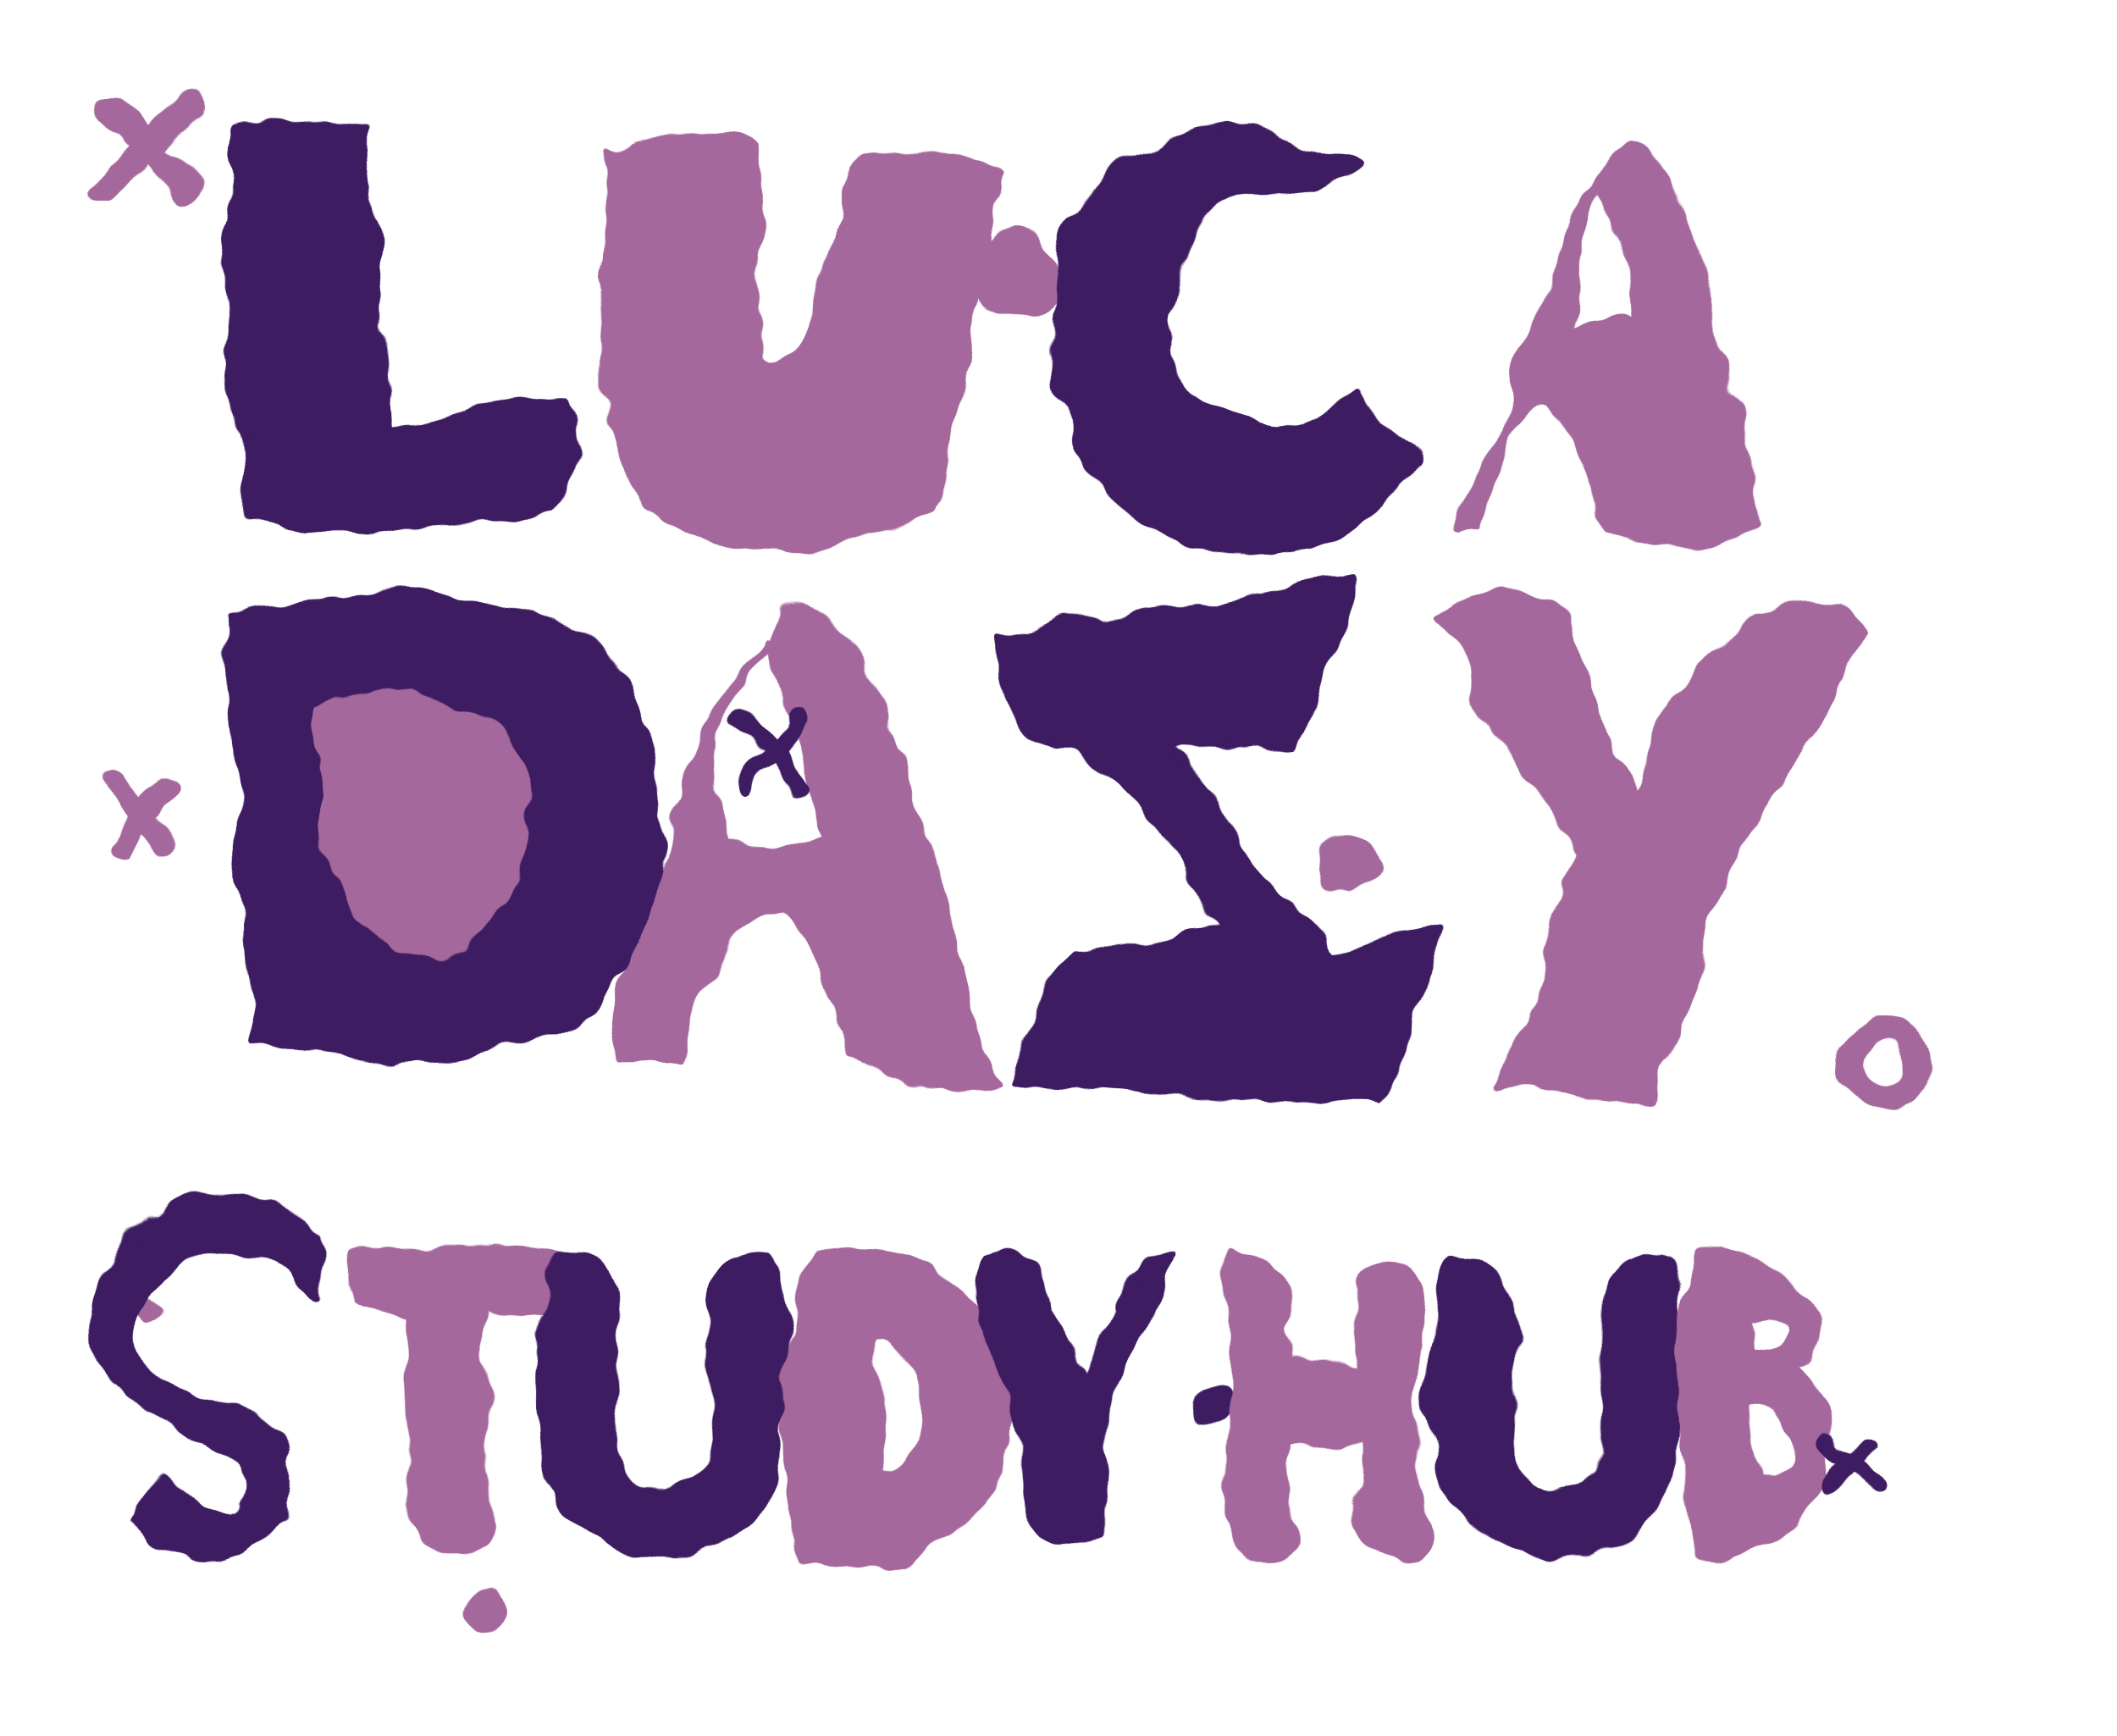
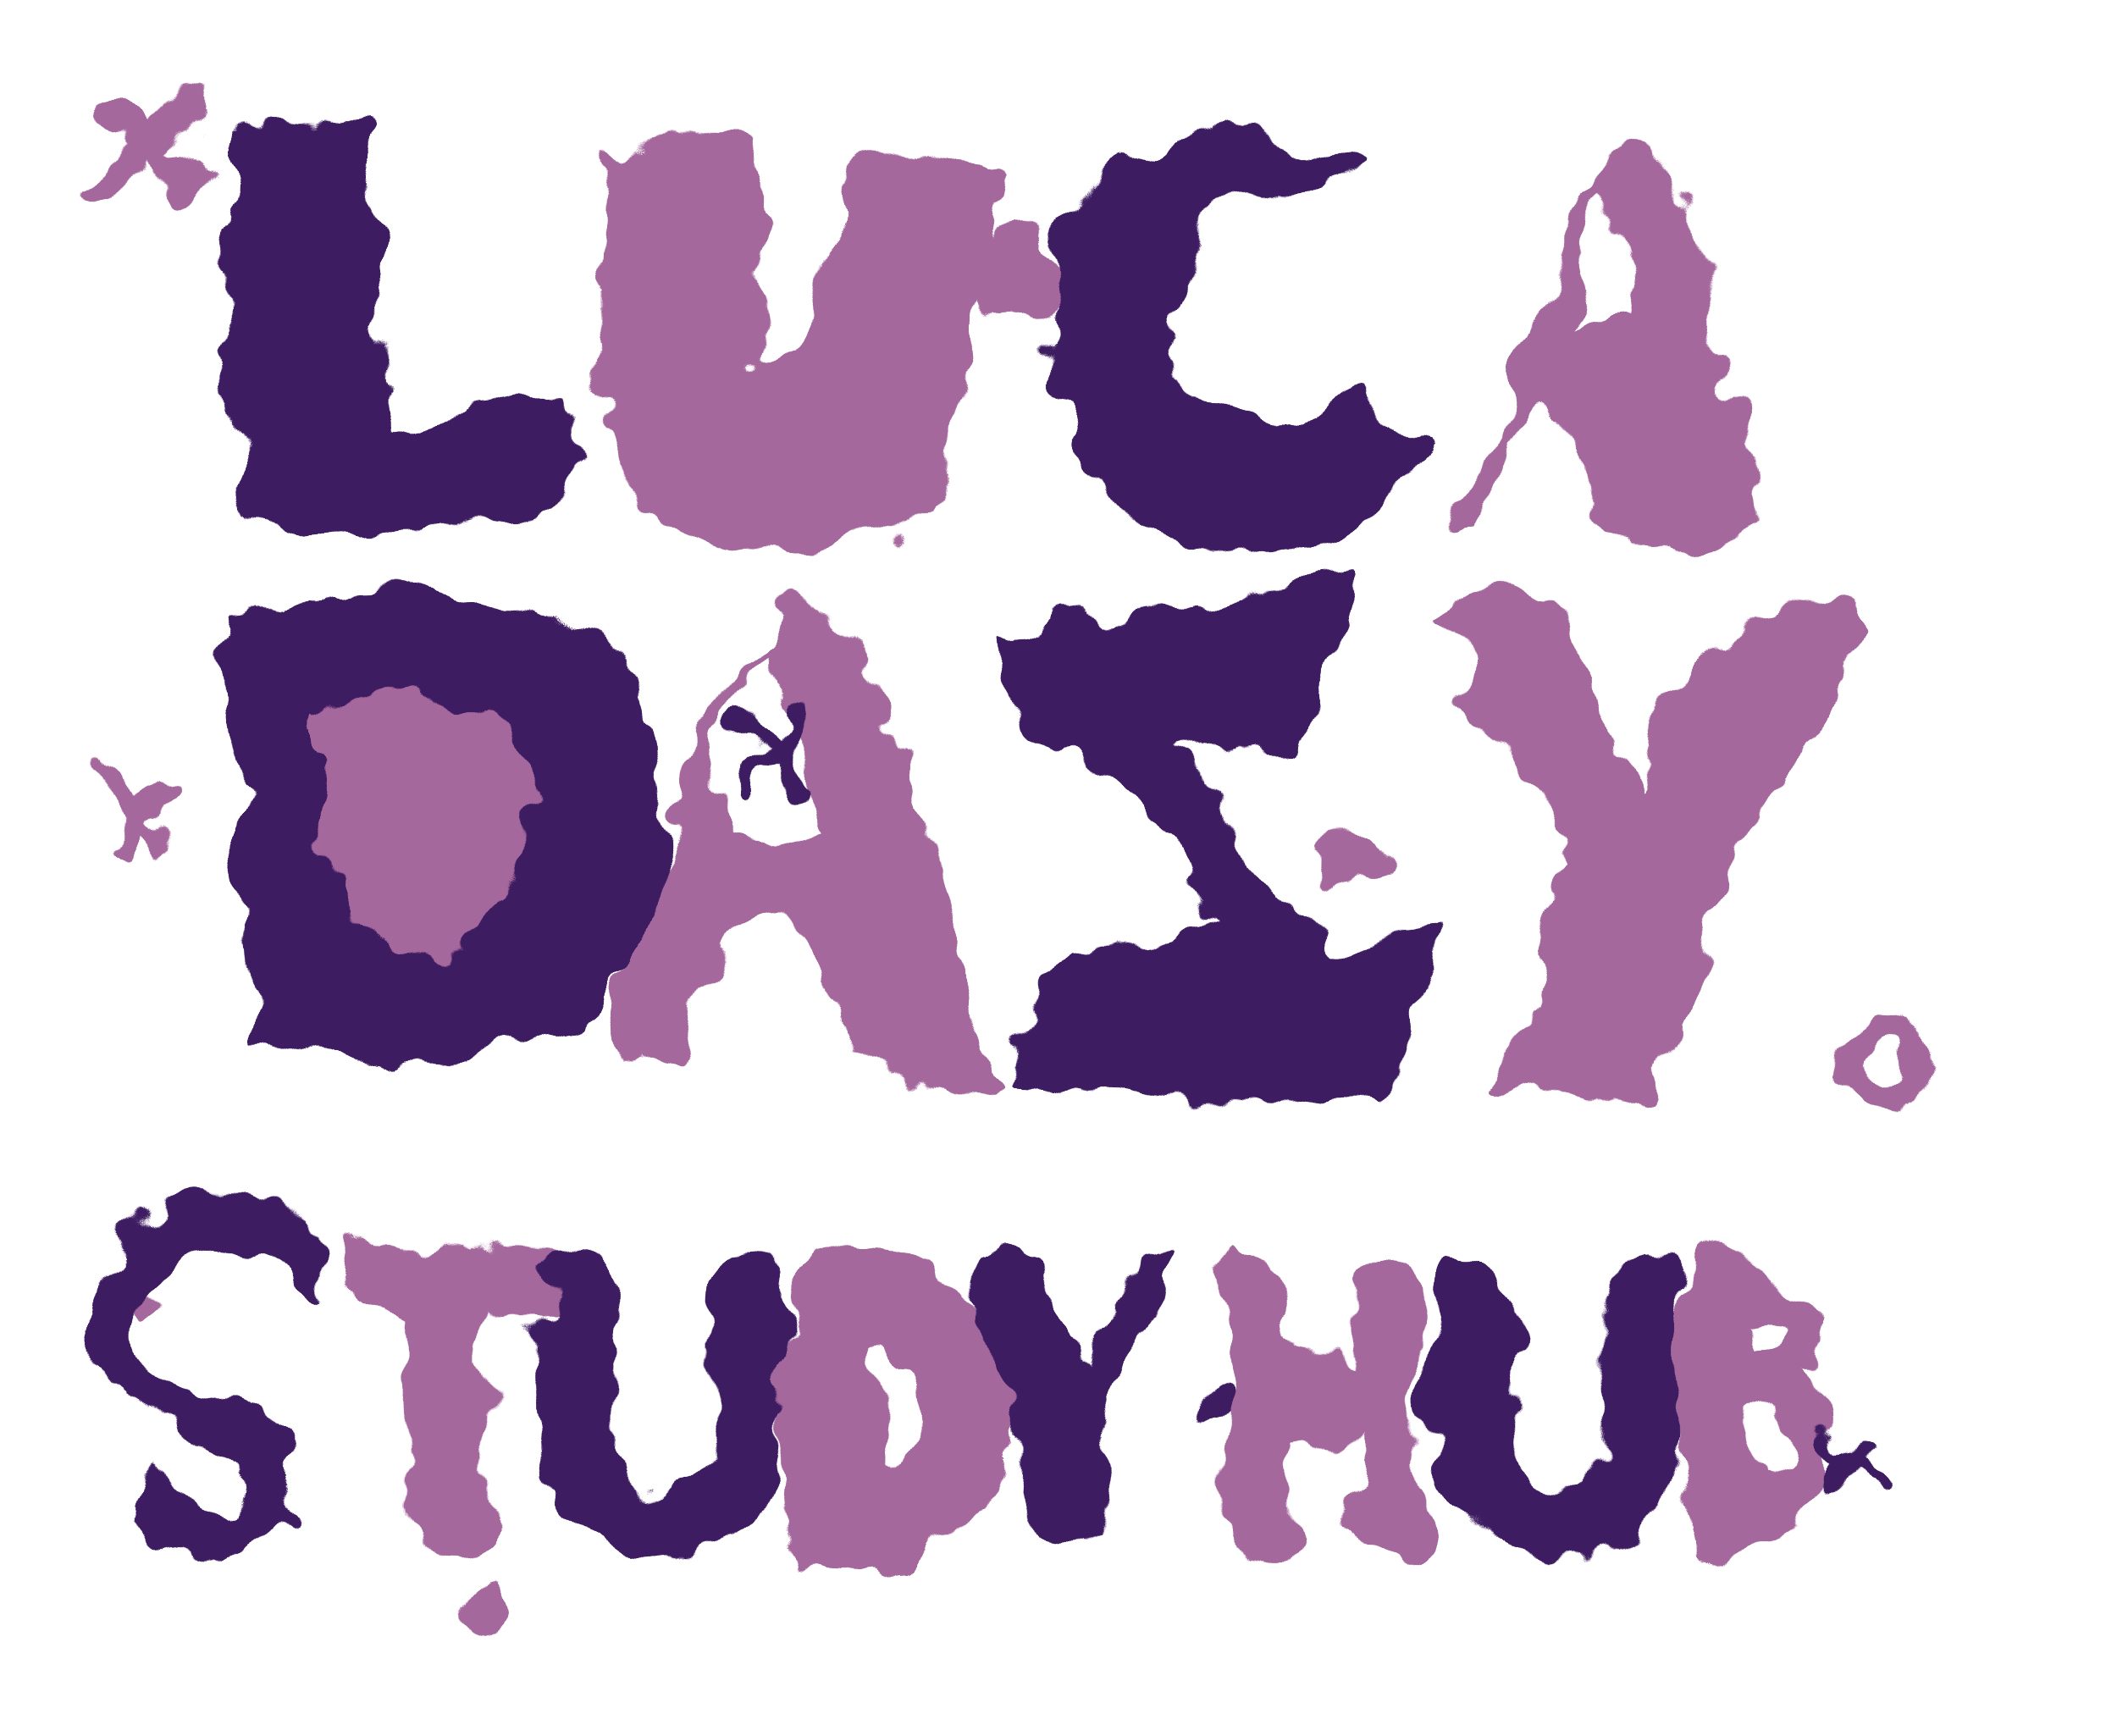
<svg xmlns="http://www.w3.org/2000/svg" viewBox="0 0 500 410" width="500" height="410">
  <defs>
    <filter id="rough-edge" x="-10%" y="-10%" width="120%" height="120%">
      <feTurbulence type="fractalNoise" baseFrequency="0.06" numOctaves="3" result="noise" seed="1" />
-       <feDisplacementMap in="SourceGraphic" in2="noise" scale="7.5" xChannelSelector="R" yChannelSelector="G" />
+       <feDisplacementMap in="SourceGraphic" in2="noise" scale="15" xChannelSelector="R" yChannelSelector="G" />
    </filter>
  </defs>
  <g filter="url(#rough-edge)" stroke-linejoin="round" stroke-linecap="round" transform="translate(10, 10)">
    <path d="M15,15 L35,35 M35,15 L15,35" stroke="#a5689d" stroke-width="6" />
    <path d="M45,20 C60,18 70,20 75,22 C78,45 80,65 82,90 C100,88 115,85 125,85 C128,95 125,105 120,110 C95,115 70,115 50,112 C45,80 42,50 45,20 Z" fill="#3e1c61" stroke="#3e1c61" stroke-width="2" />
    <path d="M135,25 C150,22 165,22 170,25 C168,45 165,65 170,75 C175,80 180,75 185,55 C187,45 190,30 195,28 C210,25 220,25 225,30 C220,65 215,95 210,110 C185,125 160,120 145,110 C130,95 132,60 135,25 Z" fill="#a5689d" stroke="#a5689d" stroke-width="2" />
    <circle cx="230" cy="55" r="10" fill="#a5689d" />
    <path d="M310,30 C280,10 250,20 240,55 C235,90 250,115 280,120 C300,125 315,110 325,100 L310,85 C290,100 265,90 265,65 C265,45 280,30 300,35 L310,30 Z" fill="#3e1c61" stroke="#3e1c61" stroke-width="2" />
    <path fill-rule="evenodd" d="M340,115 C350,65 365,30 375,25 C385,25 395,60 405,115 C390,118 380,118 370,115 C365,100 360,85 355,85 C345,85 340,100 335,115 Z M360,68 C367,65 374,65 377,68 C374,50 372,40 367,35 C362,50 360,60 360,68 Z" fill="#a5689d" stroke="#a5689d" stroke-width="2" />
    <path d="M45,135 C70,130 100,130 115,135 C145,145 150,185 140,215 C125,240 90,245 50,235 C48,200 45,160 45,135 Z" fill="#3e1c61" stroke="#3e1c61" stroke-width="2" />
    <path d="M65,155 C85,150 100,155 110,165 C120,185 115,205 100,215 C85,220 70,210 65,185 Z" fill="#a5689d" />
    <path d="M18,175 L30,190 M30,175 L18,190" stroke="#a5689d" stroke-width="5" />
    <path fill-rule="evenodd" d="M135,240 C145,185 165,145 175,135 C185,130 195,145 205,180 C215,210 220,235 225,245 C210,248 200,245 190,240 C185,220 180,205 175,205 C165,205 155,220 150,240 Z M160,190 C170,195 180,190 185,190 C180,165 175,150 170,140 C160,160 155,175 160,190 Z" fill="#a5689d" stroke="#a5689d" stroke-width="2" />
    <path d="M166,160 L179,175 M179,160 L166,175" stroke="#3e1c61" stroke-width="4" />
    <path d="M225,140 C260,135 295,130 310,128 C305,145 300,155 295,165 C280,165 270,168 265,165 C280,185 295,205 305,215 C315,212 325,210 330,210 C325,225 320,245 315,250 C280,250 250,245 230,245 C235,230 240,220 245,215 C260,215 270,210 280,210 C265,190 255,170 240,165 C230,165 225,155 225,140 Z" fill="#3e1c61" stroke="#3e1c61" stroke-width="2" />
    <circle cx="308" cy="195" r="7" fill="#a5689d" />
    <path d="M330,135 C345,130 355,130 360,135 C365,155 370,170 375,180 C385,155 395,145 405,135 C415,130 425,135 430,140 C415,165 405,185 395,200 C390,220 385,235 380,250 C365,250 355,245 345,245 C355,225 360,205 365,190 C350,175 340,155 330,135 Z" fill="#a5689d" stroke="#a5689d" stroke-width="2" />
    <path fill-rule="evenodd" d="M435,230 A11,11 0 1,0 435,252 A11,11 0 1,0 435,230 M435,236 A5,5 0 1,1 435,246 A5,5 0 1,1 435,236 Z" fill="#a5689d" />
    <g transform="translate(8, 36) scale(0.88)">
      <path d="M 10,290 L 22,302 M 22,290 L 10,302" stroke="#a5689d" stroke-width="4" />
      <path d="M 65 295 C 50 280, 30 280, 20 295 C 10 310, 20 320, 35 325 C 55 330, 60 340, 55 355 C 45 370, 25 370, 15 355 L 25 345 C 35 355, 45 355, 45 350 C 50 340, 40 335, 25 330 C 5 320, 0 300, 10 285 C 25 265, 50 265, 65 280 Z" fill="#3e1c61" stroke="#3e1c61" stroke-width="2" />
      <path d="M 75 285 C 100 282, 120 282, 130 285 C 130 295, 130 300, 120 300 C 115 300, 110 298, 110 298 L 110 355 C 110 365, 90 365, 90 355 L 90 300 C 85 300, 80 300, 75 298 Z" fill="#a5689d" stroke="#a5689d" stroke-width="2" />
      <path d="M 130 285 C 140 285, 145 290, 145 300 L 145 340 C 145 350, 170 350, 170 340 L 170 300 C 170 290, 175 285, 185 285 C 195 295, 190 340, 185 350 C 175 370, 140 370, 130 350 C 120 330, 125 295, 130 285 Z" fill="#3e1c61" stroke="#3e1c61" stroke-width="2" />
      <path fill-rule="evenodd" d="M 200 285 C 230 280, 255 300, 250 330 C 245 365, 215 370, 195 365 C 190 340, 190 300, 200 285 Z M 215 305 C 230 300, 235 345, 215 345 Z" fill="#a5689d" stroke="#a5689d" stroke-width="2" />
      <path d="M 245 285 C 255 285, 260 290, 260 300 L 270 320 L 280 300 C 280 290, 290 285, 295 285 C 285 305, 275 330, 275 340 L 275 360 C 265 365, 255 360, 255 350 L 255 335 C 250 320, 240 300, 245 285 Z" fill="#3e1c61" stroke="#3e1c61" stroke-width="2" />
      <circle cx="304" cy="325" r="6" fill="#3e1c61" />
      <path d="M 310 285 C 325 285, 330 295, 325 305 L 325 315 L 345 315 L 345 295 C 345 285, 365 285, 360 300 L 360 355 C 365 370, 345 370, 345 355 L 345 335 L 325 335 L 325 355 C 330 370, 310 370, 310 355 Z" fill="#a5689d" stroke="#a5689d" stroke-width="2" />
      <path d="M 370 285 C 380 285, 385 290, 385 300 L 385 340 C 385 350, 410 350, 410 340 L 410 300 C 410 290, 415 285, 425 285 C 435 295, 430 340, 425 350 C 415 370, 380 370, 370 350 C 360 330, 365 295, 370 285 Z" fill="#3e1c61" stroke="#3e1c61" stroke-width="2" />
      <path fill-rule="evenodd" d="M 435 285 C 465 280, 475 305, 460 315 C 480 325, 470 370, 435 365 C 430 340, 430 300, 435 285 Z M 450 300 C 465 295, 465 315, 450 310 Z M 450 325 C 465 325, 465 350, 450 345 Z" fill="#a5689d" stroke="#a5689d" stroke-width="2" />
      <path d="M 470,335 L 482,347 M 482,335 L 470,347" stroke="#3e1c61" stroke-width="4" />
      <circle cx="110" cy="380" r="5" fill="#a5689d" />
    </g>
  </g>
</svg>
